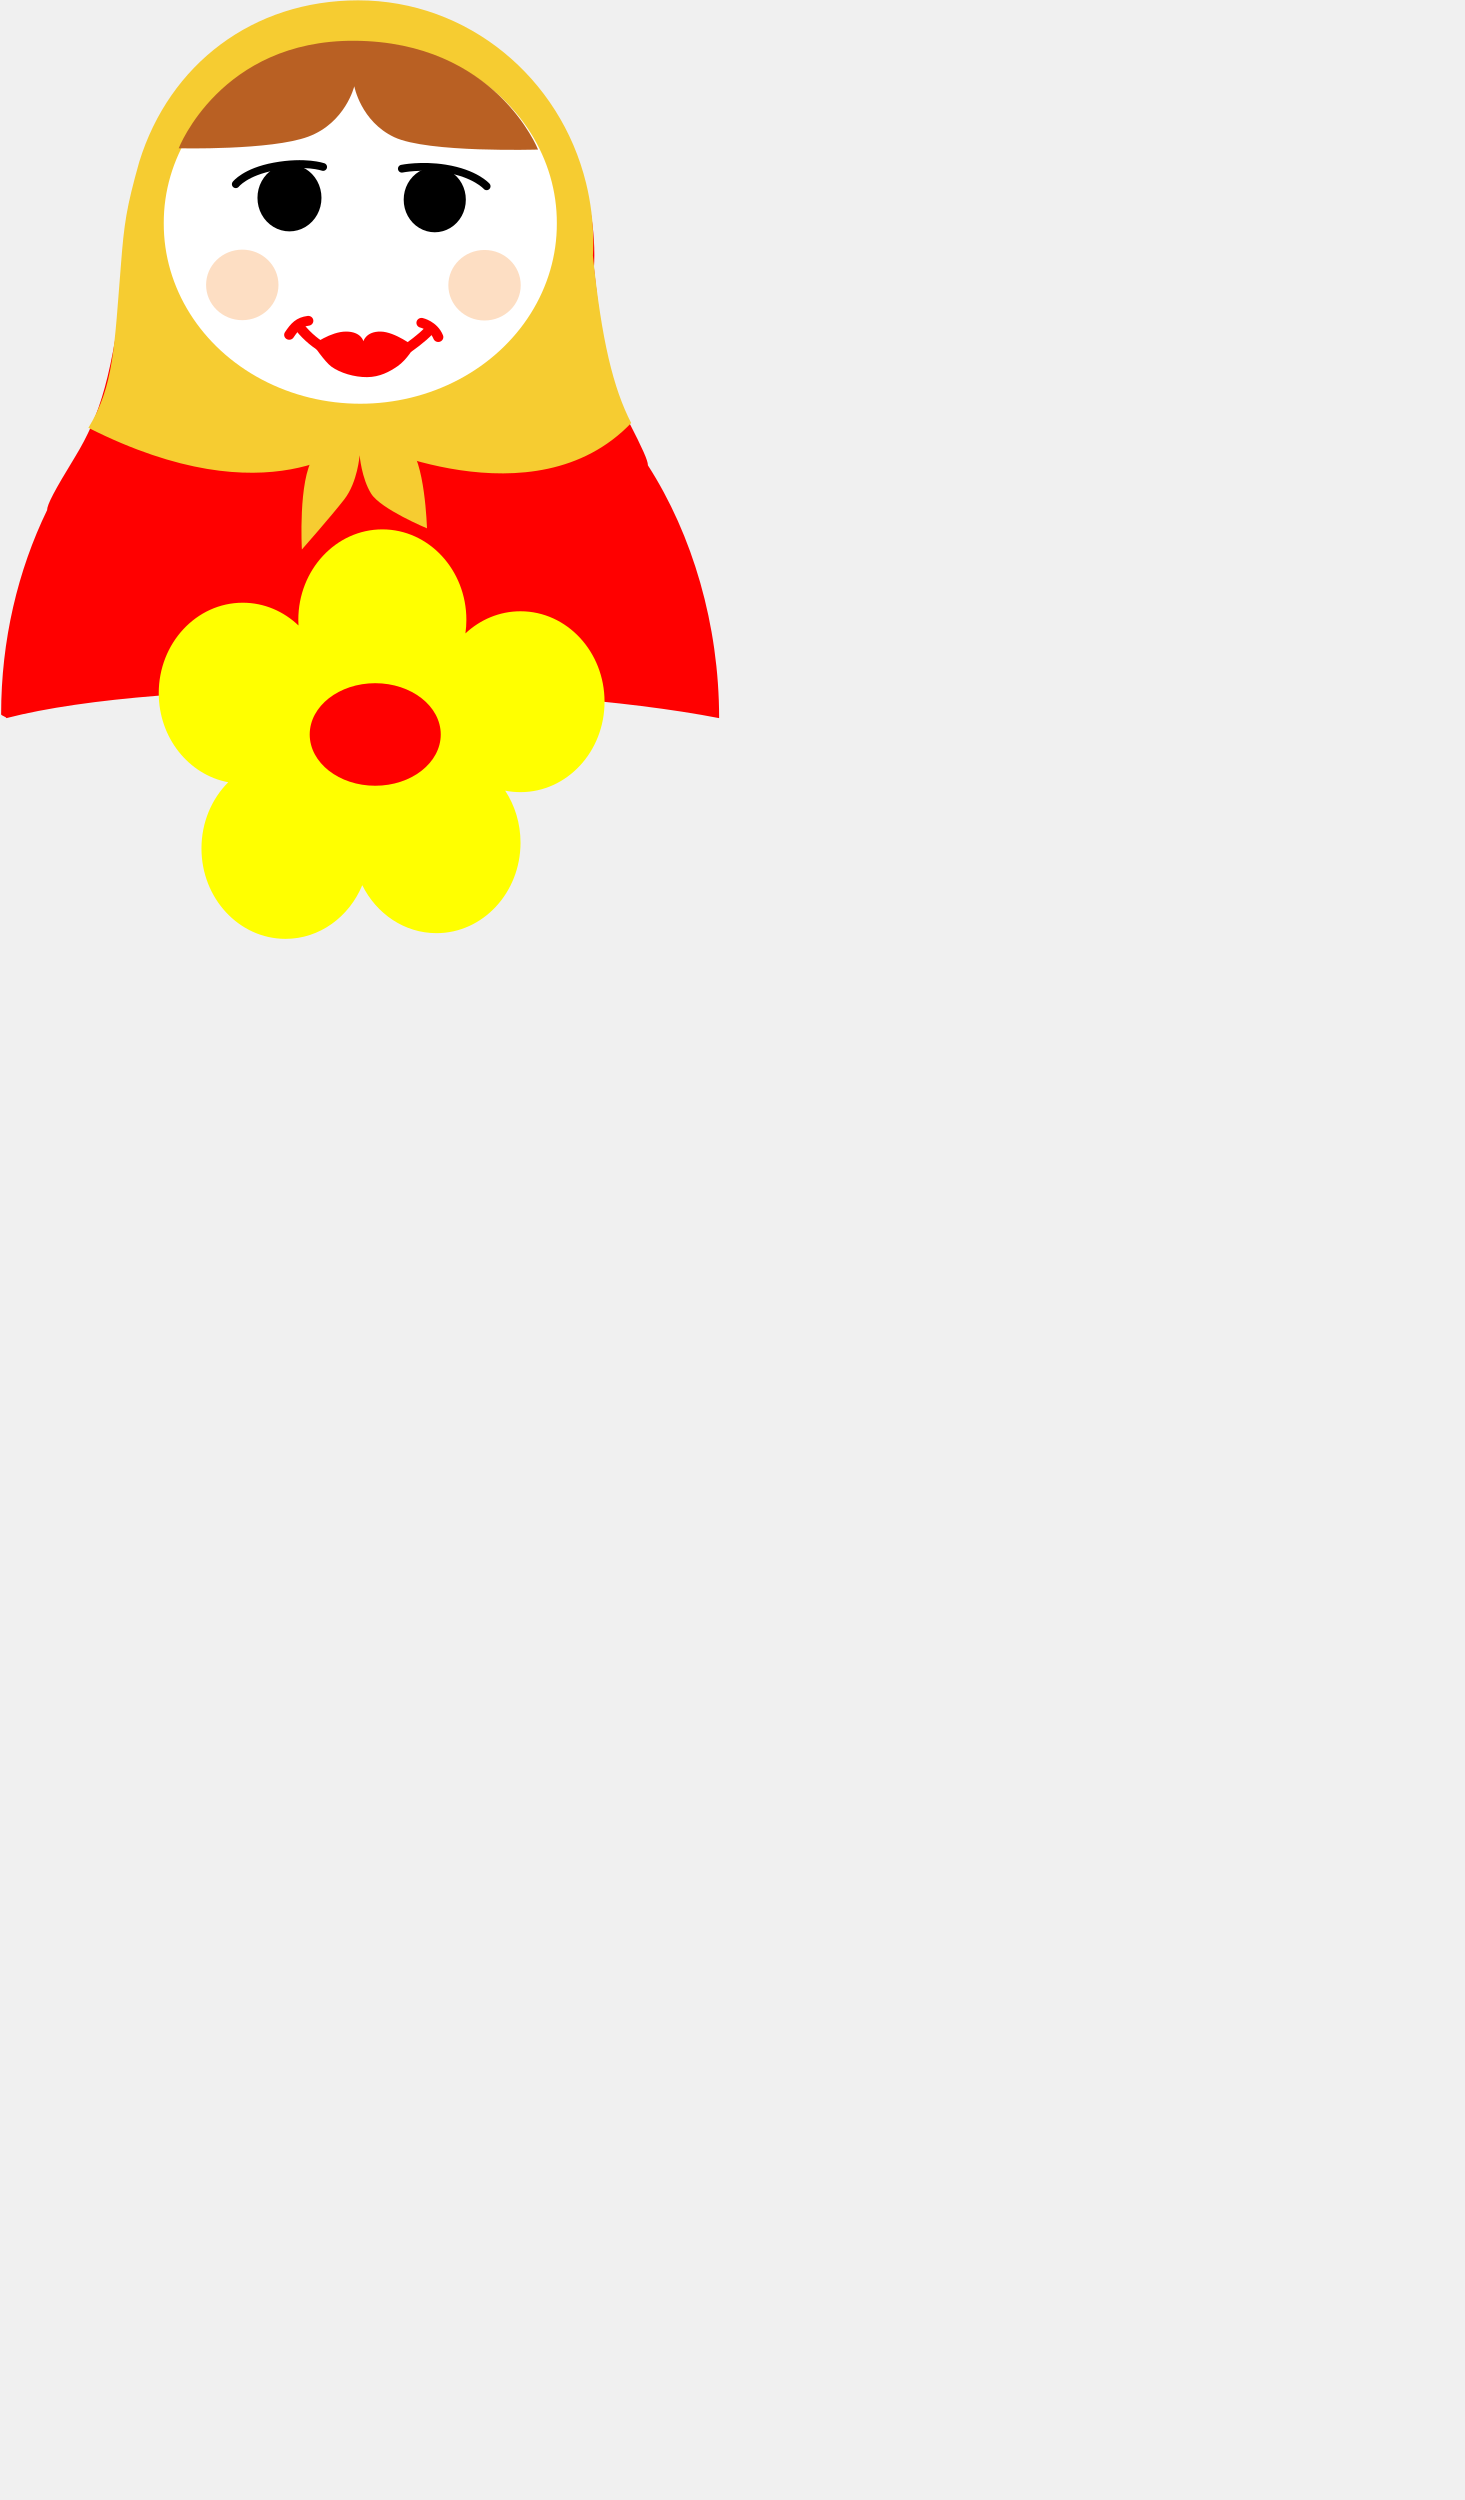
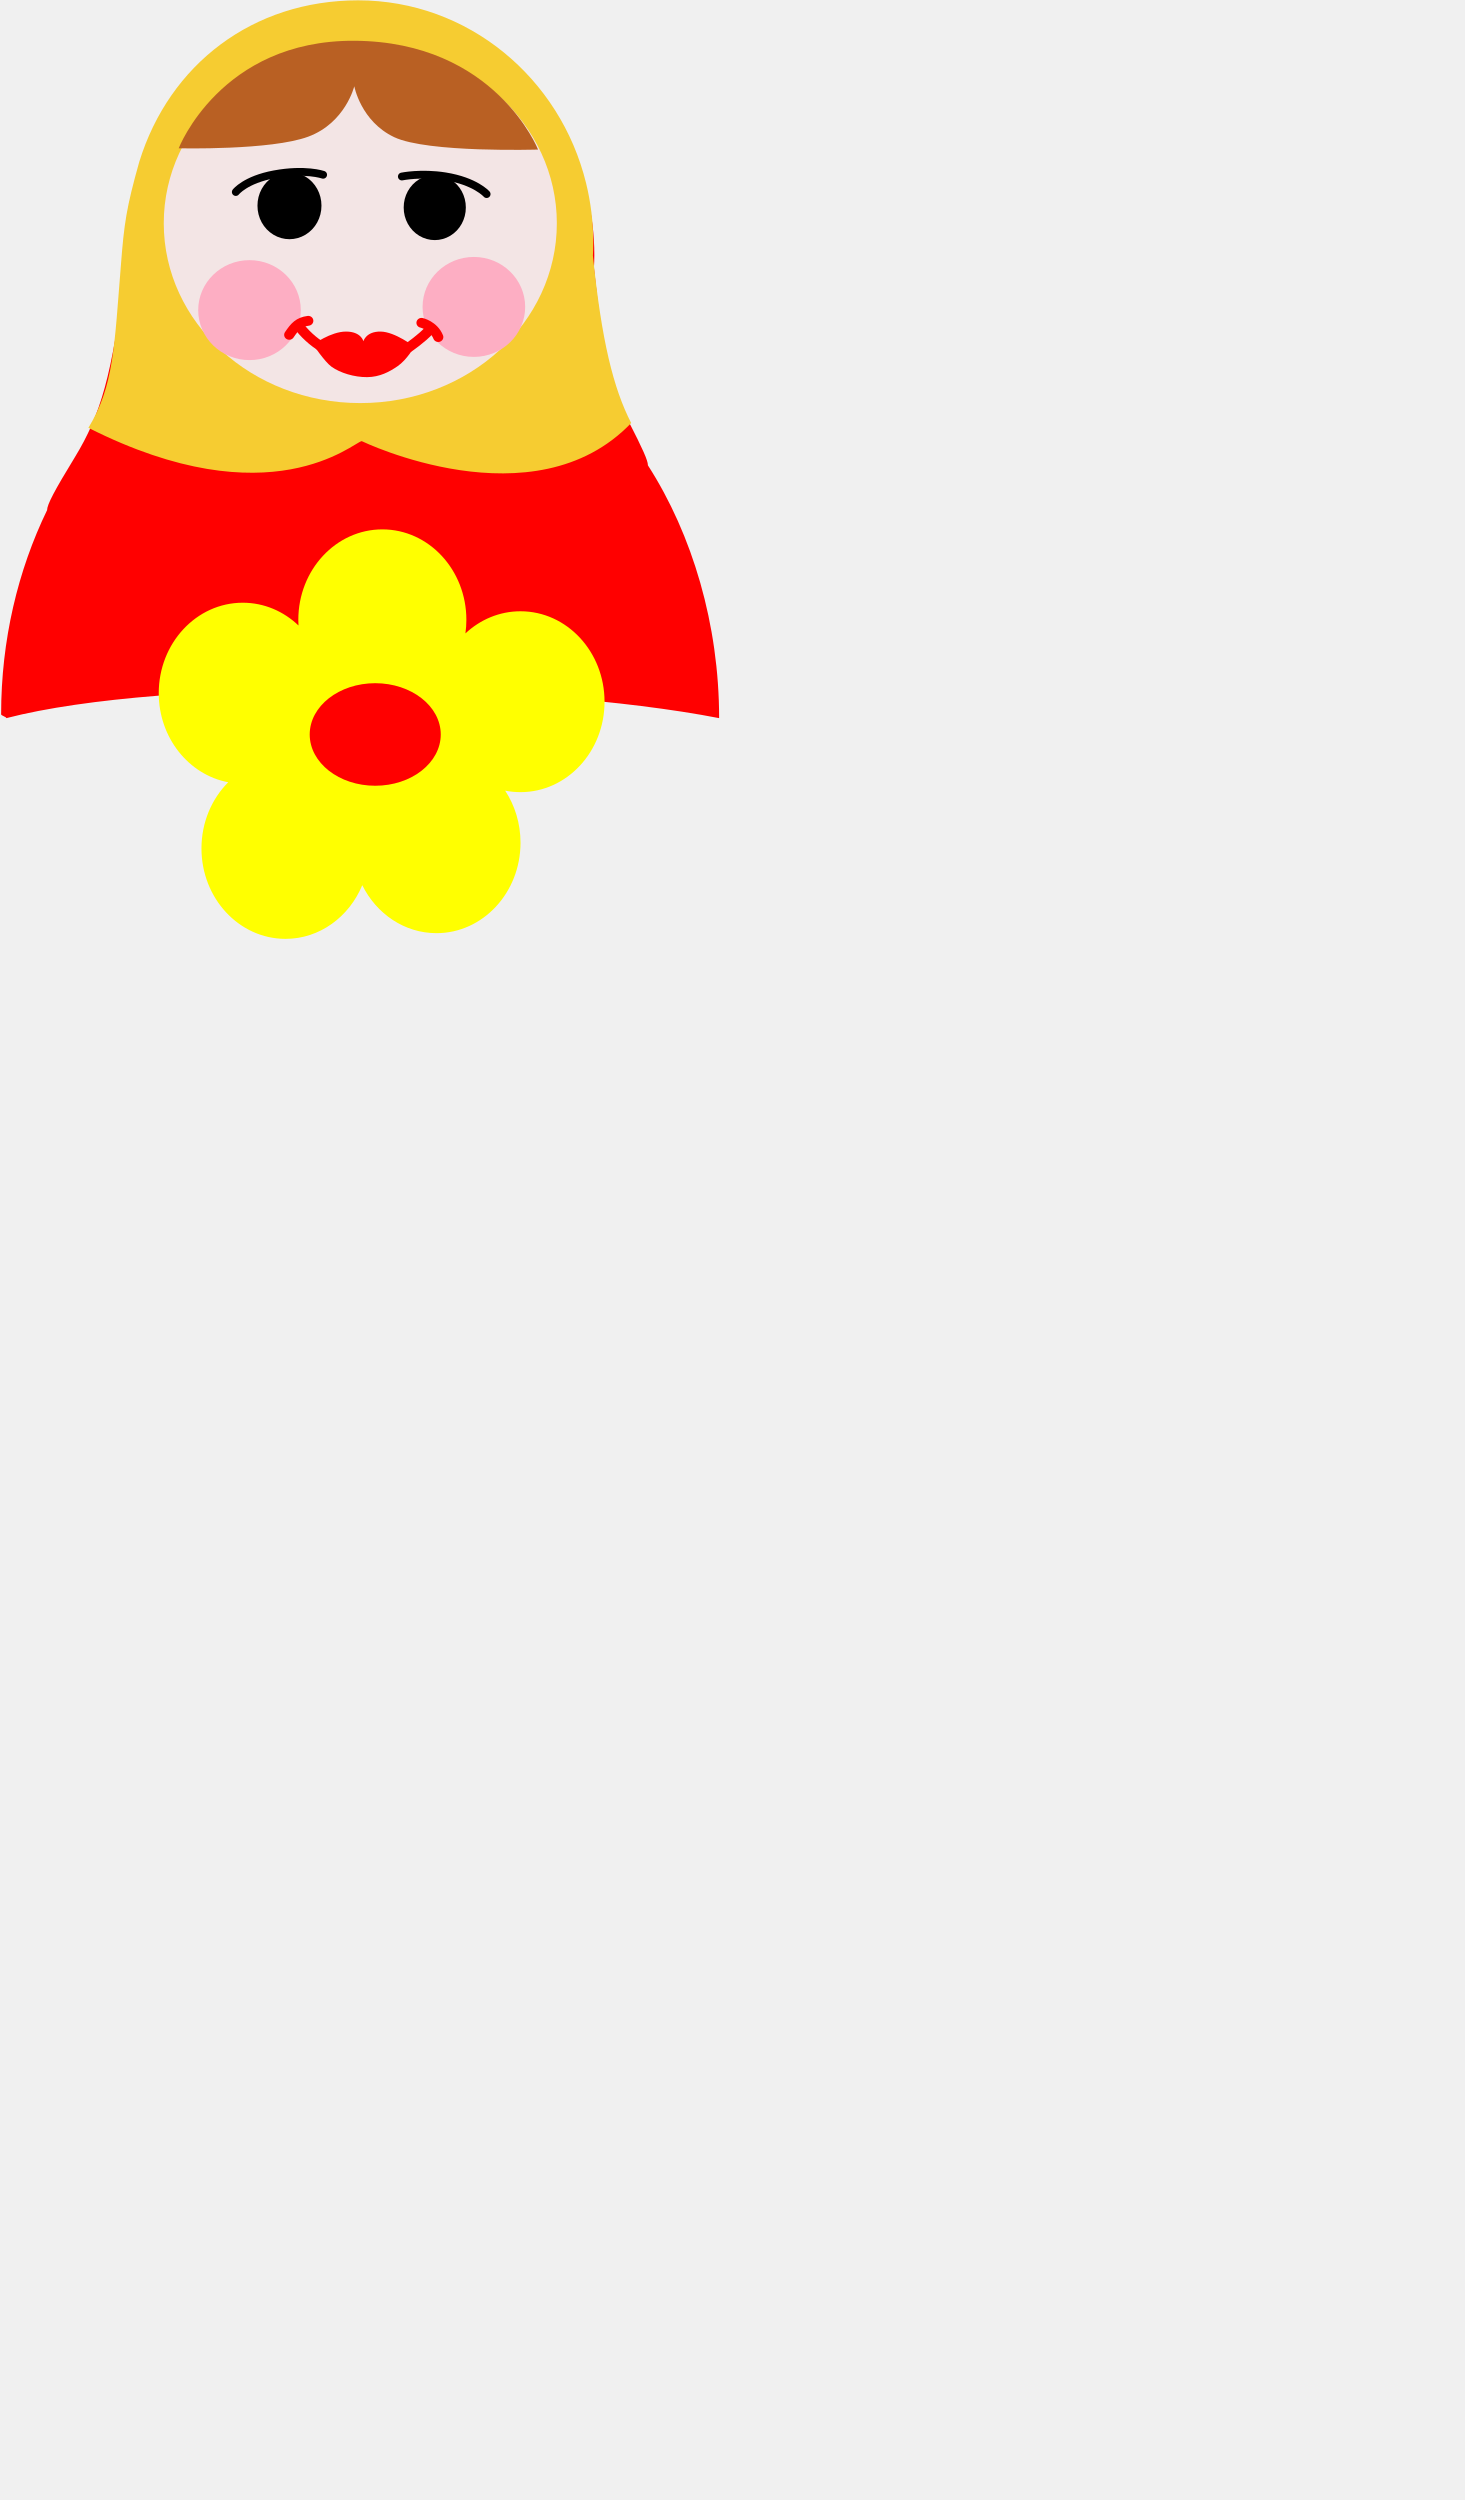
<svg xmlns="http://www.w3.org/2000/svg" id="svg3459" version="1.1" width="750px" height="1280px">
  <defs id="defs3473">
    </defs>
  <g id="g4576" transform="matrix(0.999999,0,0,1.000001,-298.8634,-77.44858)">
    <path d="m 482.762,83.836 c -53.755,0 -99.285,36.3 -114.759,86.458 l 0,0.097 0,0.195 c -3.616,11.814 -5.641,24.394 -5.641,37.443 0,3.113 0.172,6.184 0.389,9.239 -6.37,51.764 -12.362,72.683 -25.48,94.141 -10.66,17.437 -14.296,24.419 -14.296,27.231 -14.966,30.89 -23.535,66.566 -23.535,104.547 0,0.648 2.682,1.298 2.688,1.945 81.081,-21.053 269.411,-18.564 364.929,0 0,-0.647 0,8.973 0,0 0,-47.802 -13.602,-93.869 -36.47,-129.444 0.002,-0.037 0,-0.059 0,-0.097 0,-2.31 -2.561,-8.137 -9.92,-22.465 -9.154,-17.824 -13.249,-35.015 -17.7,-78.581 0.109,-2.167 0.193,-4.322 0.193,-6.516 0,-10.547 -1.297,-20.858 -3.696,-30.635 -13.199,-53.817 -60.428,-93.558 -116.704,-93.558 z" id="path3463" style="fill:#ff0000" />
    <g id="g4506" transform="matrix(0.2552339,0,0,0.2552339,101.068,496.7196)">
      <path d="m 1541.948,-580.769 c -93.051,0 -168.562,81.289 -168.562,181.438 0,3.828 0.126,7.606 0.344,11.375 -29.758,-28.408 -68.906,-45.688 -111.781,-45.688 -93.051,0 -168.562,81.289 -168.562,181.438 0,89.442 60.242,163.835 139.406,178.719 -33.026,33.128 -53.688,80.335 -53.688,132.719 0,100.149 75.511,181.437 168.562,181.438 68.639,0 127.714,-44.255 154,-107.656 28.365,57.233 84.403,96.219 148.844,96.219 93.051,0 168.594,-81.289 168.594,-181.438 0,-38.879 -11.411,-74.897 -30.781,-104.438 9.977,1.983 20.274,3 30.781,3 93.051,0 168.562,-81.258 168.562,-181.406 0,-100.149 -75.511,-181.438 -168.562,-181.438 -42.248,0 -80.907,16.737 -110.5,44.406 1.248,-8.897 1.906,-17.98 1.906,-27.25 0,-100.149 -75.511,-181.438 -168.562,-181.438 z" id="path4508" style="fill:#ffff00" />
      <path d="m 1527.667,-272.207 c -4.534,0 -9.021,0.18 -13.438,0.531 -4.417,0.351 -8.755,0.877 -13.031,1.562 -4.277,0.685 -8.479,1.529 -12.594,2.531 -4.115,1.002 -8.163,2.167 -12.094,3.469 -3.93,1.302 -7.744,2.76 -11.469,4.344 -3.724,1.584 -7.348,3.307 -10.844,5.156 -3.496,1.849 -6.879,3.81 -10.125,5.906 -3.246,2.097 -6.37,4.329 -9.344,6.656 -2.974,2.327 -5.79,4.741 -8.469,7.281 -2.679,2.54 -5.2,5.201 -7.562,7.938 -2.363,2.736 -4.57,5.554 -6.594,8.469 -2.024,2.915 -3.868,5.924 -5.531,9 -1.663,3.076 -3.157,6.217 -4.438,9.438 -1.281,3.22 -2.343,6.528 -3.219,9.875 -0.876,3.347 -1.551,6.731 -2,10.188 -0.449,3.456 -0.688,6.983 -0.688,10.531 0,3.549 0.238,7.044 0.688,10.5 0.449,3.456 1.124,6.872 2,10.219 0.876,3.347 1.938,6.624 3.219,9.844 1.281,3.22 2.774,6.361 4.438,9.438 1.663,3.076 3.507,6.085 5.531,9 2.024,2.915 4.231,5.733 6.594,8.469 2.363,2.736 4.883,5.397 7.562,7.938 2.679,2.54 5.495,4.985 8.469,7.312 2.974,2.327 6.098,4.528 9.344,6.625 3.246,2.097 6.629,4.088 10.125,5.938 3.496,1.849 7.119,3.572 10.844,5.156 3.724,1.584 7.538,3.011 11.469,4.312 3.931,1.302 7.979,2.466 12.094,3.469 4.115,1.002 8.317,1.846 12.594,2.531 4.277,0.685 8.615,1.211 13.031,1.562 4.416,0.351 8.903,0.531 13.438,0.531 4.534,0 9.021,-0.18 13.438,-0.531 4.416,-0.351 8.755,-0.877 13.031,-1.562 4.277,-0.685 8.479,-1.529 12.594,-2.531 4.115,-1.002 8.132,-2.167 12.062,-3.469 3.93,-1.302 7.776,-2.728 11.5,-4.312 3.724,-1.584 7.348,-3.307 10.844,-5.156 3.496,-1.849 6.879,-3.841 10.125,-5.938 3.246,-2.097 6.339,-4.298 9.312,-6.625 2.974,-2.327 5.821,-4.772 8.5,-7.312 2.679,-2.54 5.2,-5.201 7.562,-7.938 2.363,-2.736 4.57,-5.554 6.594,-8.469 2.024,-2.915 3.868,-5.924 5.531,-9 1.663,-3.076 3.126,-6.217 4.406,-9.438 1.281,-3.22 2.374,-6.497 3.25,-9.844 0.876,-3.347 1.551,-6.762 2,-10.219 0.449,-3.456 0.688,-6.951 0.688,-10.5 0,-3.549 -0.239,-7.075 -0.688,-10.531 -0.449,-3.456 -1.124,-6.841 -2,-10.188 -0.876,-3.347 -1.969,-6.655 -3.25,-9.875 -1.281,-3.22 -2.743,-6.361 -4.406,-9.438 -1.663,-3.076 -3.507,-6.085 -5.531,-9 -2.024,-2.915 -4.231,-5.733 -6.594,-8.469 -2.363,-2.736 -4.883,-5.397 -7.562,-7.938 -2.679,-2.54 -5.526,-4.954 -8.5,-7.281 -2.974,-2.327 -6.066,-4.56 -9.312,-6.656 -3.246,-2.097 -6.629,-4.057 -10.125,-5.906 -3.496,-1.849 -7.119,-3.572 -10.844,-5.156 -3.724,-1.584 -7.569,-3.042 -11.5,-4.344 -3.931,-1.302 -7.948,-2.466 -12.062,-3.469 -4.115,-1.002 -8.317,-1.846 -12.594,-2.531 -4.277,-0.685 -8.615,-1.211 -13.031,-1.562 -4.417,-0.351 -8.903,-0.531 -13.438,-0.531 z" id="path4510" style="fill:#ff0000" />
    </g>
    <path style="fill:#f6cc31;fill-opacity:1" id="path4512" d="m 482.223,77.623 c -53.755,0 -96.597,32.58 -112.07,82.738 -6.56,23.277 -7.757,31.582 -9.366,52.594 -3.389,41.654 -3.55,62.084 -16.668,83.543 93.411,47.146 135.903,7.297 139.957,6.811 0,0 88.19,42.735 137.953,-9.268 -9.154,-17.824 -15.149,-42.144 -19.601,-85.709 0.109,-2.167 0.193,-4.322 0.193,-6.516 0,-10.547 -1.297,-20.858 -3.696,-30.635 C 585.726,117.364 538.497,77.623 482.221,77.623 z" />
-     <path transform="matrix(1.349012,0,0,1.234067,1345.461,-94.33524)" d="m -564.485,231.842 a 74.593,74.593 0 1 1 -149.185,0 74.593,74.593 0 1 1 149.185,0 z" id="path3489" style="fill:#ffffff;fill-rule:evenodd;stroke:none" />
+     <path transform="matrix(1.349012,0,0,1.234067,1345.461,-94.33524)" d="m -564.485,231.842 c 0,41.196 -33.396,74.593 -74.593,74.593 -41.196,0 -74.593,-33.396 -74.593,-74.593 0,-41.196 33.396,-74.593 74.593,-74.593 41.196,0 74.593,33.396 74.593,74.593 z" id="path3489" style="fill:#f3e5e5;fill-rule:evenodd;stroke:none;fill-opacity:1" />
    <path style="fill:#b96023;fill-opacity:1;stroke:none" d="m 390.351,153.38 c 0,0 21.449,-55.406 89.901,-55.06 72.229,0.365 94.097,55.704 94.097,55.704 0,0 -56.539,1.757 -73.647,-6.346 -17.108,-8.102 -20.449,-26.064 -20.449,-26.064 0,0 -4.522,18.705 -23.531,25.795 -19.009,7.09 -66.37,5.971 -66.37,5.971 z" id="path4536" />
-     <path style="fill:#fddec3;fill-opacity:1;stroke:none" id="path4532" d="m 138.769,130.406 a 43.246,43.722 0 1 1 -86.493,0 43.246,43.722 0 1 1 86.493,0 z" transform="matrix(0.4285714,0,0,0.4130435,381.9731,169.4589)" />
-     <path style="fill:#fddec3;fill-opacity:1;stroke:none" id="path4534" d="m 138.769,130.406 a 43.246,43.722 0 1 1 -86.493,0 43.246,43.722 0 1 1 86.493,0 z" transform="matrix(0.4285714,0,0,0.4130435,506.0095,169.6255)" />
+     <path style="fill:#fdaec3;fill-opacity:1;stroke:none" id="path4532" d="m 138.769,130.406 a 43.246,43.722 0 1 1 -86.493,0 43.246,43.722 0 1 1 86.493,0 z" transform="matrix(0.6072909,0,0,0.5852876,368.5978,159.9048)" />
+     <path style="fill:#fdaec3;fill-opacity:1;stroke:none" id="path4532-9" d="m 138.769,130.406 a 43.246,43.722 0 1 1 -86.493,0 43.246,43.722 0 1 1 86.493,0 z" transform="matrix(0.6072909,0,0,0.5852876,483.4765,158.2696)" />
    <g id="g4520" transform="matrix(1.184905,0,0,1.143452,24.8564,41.90906)">
      <path id="path4522" d="m 366.548,185.376 c 0,0 7.617,-5.83 14.2,-5.83 6.583,0 7.523,4.326 7.523,4.326 0,0 1.128,-4.42 7.429,-4.326 6.301,0.094 14.576,6.771 14.576,6.771 0,0 -3.104,5.794 -7.241,8.745 -3.454,2.465 -7.708,4.855 -13.165,4.89 -5.545,0.036 -11.661,-1.881 -15.422,-4.702 -2.844,-2.133 -7.899,-9.874 -7.899,-9.874 z" style="fill:#ff0000;stroke:none" />
      <path id="path4524" d="m 372.466,187.434 c -4.158,-1.663 -8.792,-6.105 -11.287,-9.313" style="fill:none;stroke:#ff0000;stroke-width:4.4;stroke-linecap:round;stroke-linejoin:round;stroke-miterlimit:4;stroke-opacity:1;stroke-dasharray:none" />
      <path id="path4526" d="m 407.752,186.721 c 0,0 5.83,-4.143 8.919,-7.707" style="fill:none;stroke:#ff0000;stroke-width:4.4;stroke-linecap:round;stroke-linejoin:round;stroke-miterlimit:4;stroke-opacity:1;stroke-dasharray:none" />
      <path id="path4528" d="m 356.23,181.013 c 2.48,-3.816 4.184,-5.732 8.218,-6.288" style="fill:none;stroke:#ff0000;stroke-width:4.4;stroke-linecap:round;stroke-linejoin:round;stroke-miterlimit:4;stroke-opacity:1;stroke-dasharray:none" />
      <path id="path4530" d="m 420.617,182.009 c -2.023,-5.204 -7.232,-6.38 -7.232,-6.38" style="fill:#ff0000;stroke:#ff0000;stroke-width:4.4;stroke-linecap:round;stroke-linejoin:round;stroke-miterlimit:4;stroke-opacity:1;stroke-dasharray:none" />
    </g>
    <g id="g3813">
-       <path transform="matrix(0.2802119,0,0,0.2734979,813.7004,118.6535)" d="m -1249.932,219.746 a 58.465,62.497 0 1 1 -116.929,0 58.465,62.497 0 1 1 116.929,0 z" id="path4516" style="fill:#000000;stroke:none" />
-       <path transform="matrix(0.2720833,0,0,0.2658937,877.4559,121.2633)" d="m -1249.932,219.746 a 58.465,62.497 0 1 1 -116.929,0 58.465,62.497 0 1 1 116.929,0 z" id="path4518" style="fill:#000000;stroke:none" />
-       <path id="path3041" d="m 419.592,171.763 c 0,0 4.839,-6.308 19.736,-9.066 15.837,-2.931 24.977,0.233 24.977,0.233" style="fill:none;stroke:#000000;stroke-width:4;stroke-linecap:round;stroke-linejoin:miter;stroke-miterlimit:4;stroke-opacity:1;stroke-dasharray:none" />
-       <path id="path3043" d="m 548.013,172.823 c 0,0 -5.725,-6.606 -21.224,-9.091 -12.218,-1.959 -22.174,0.09 -22.174,0.09" style="fill:none;stroke:#000000;stroke-width:4;stroke-linecap:round;stroke-linejoin:miter;stroke-miterlimit:4;stroke-opacity:1;stroke-dasharray:none" />
+       <g id="g3047">
+         <path style="fill:#000000;stroke:none" id="path4516" d="m -1249.932,219.746 a 58.465,62.497 0 1 1 -116.929,0 58.465,62.497 0 1 1 116.929,0 z" transform="matrix(0.2802119,0,0,0.2734979,813.7004,122.6535)" />
+         <path style="fill:#000000;stroke:none" id="path4518" d="m -1249.932,219.746 a 58.465,62.497 0 1 1 -116.929,0 58.465,62.497 0 1 1 116.929,0 z" transform="matrix(0.2720833,0,0,0.2658937,877.4559,125.2633)" />
+         <path style="fill:none;stroke:#000000;stroke-width:4;stroke-linecap:round;stroke-linejoin:miter;stroke-miterlimit:4;stroke-opacity:1;stroke-dasharray:none" d="m 419.592,175.763 c 0,0 4.839,-6.308 19.736,-9.066 15.837,-2.931 24.977,0.233 24.977,0.233" id="path3041" />
+         <path style="fill:none;stroke:#000000;stroke-width:4;stroke-linecap:round;stroke-linejoin:miter;stroke-miterlimit:4;stroke-opacity:1;stroke-dasharray:none" d="m 548.013,176.823 c 0,0 -5.725,-6.606 -21.224,-9.091 -12.218,-1.959 -22.174,0.09 -22.174,0.09" id="path3043" />
+       </g>
    </g>
-     <path style="fill:#f6cc31;fill-opacity:1;stroke:none" d="m 480.031,300.66 c 0,0 -12.809,-0.985 -20.691,10.838 -7.882,11.823 -5.912,47.294 -5.912,47.294 0,0 14.779,-16.75 21.676,-25.617 6.897,-8.868 7.882,-22.662 7.882,-22.662 0,0 0.985,11.823 5.912,19.706 4.926,7.882 28.573,17.735 28.573,17.735 0,0 -0.985,-35.47 -9.853,-42.367 -8.868,-6.897 -27.588,-4.926 -27.588,-4.926 z" id="path3049" />
  </g>
</svg>
